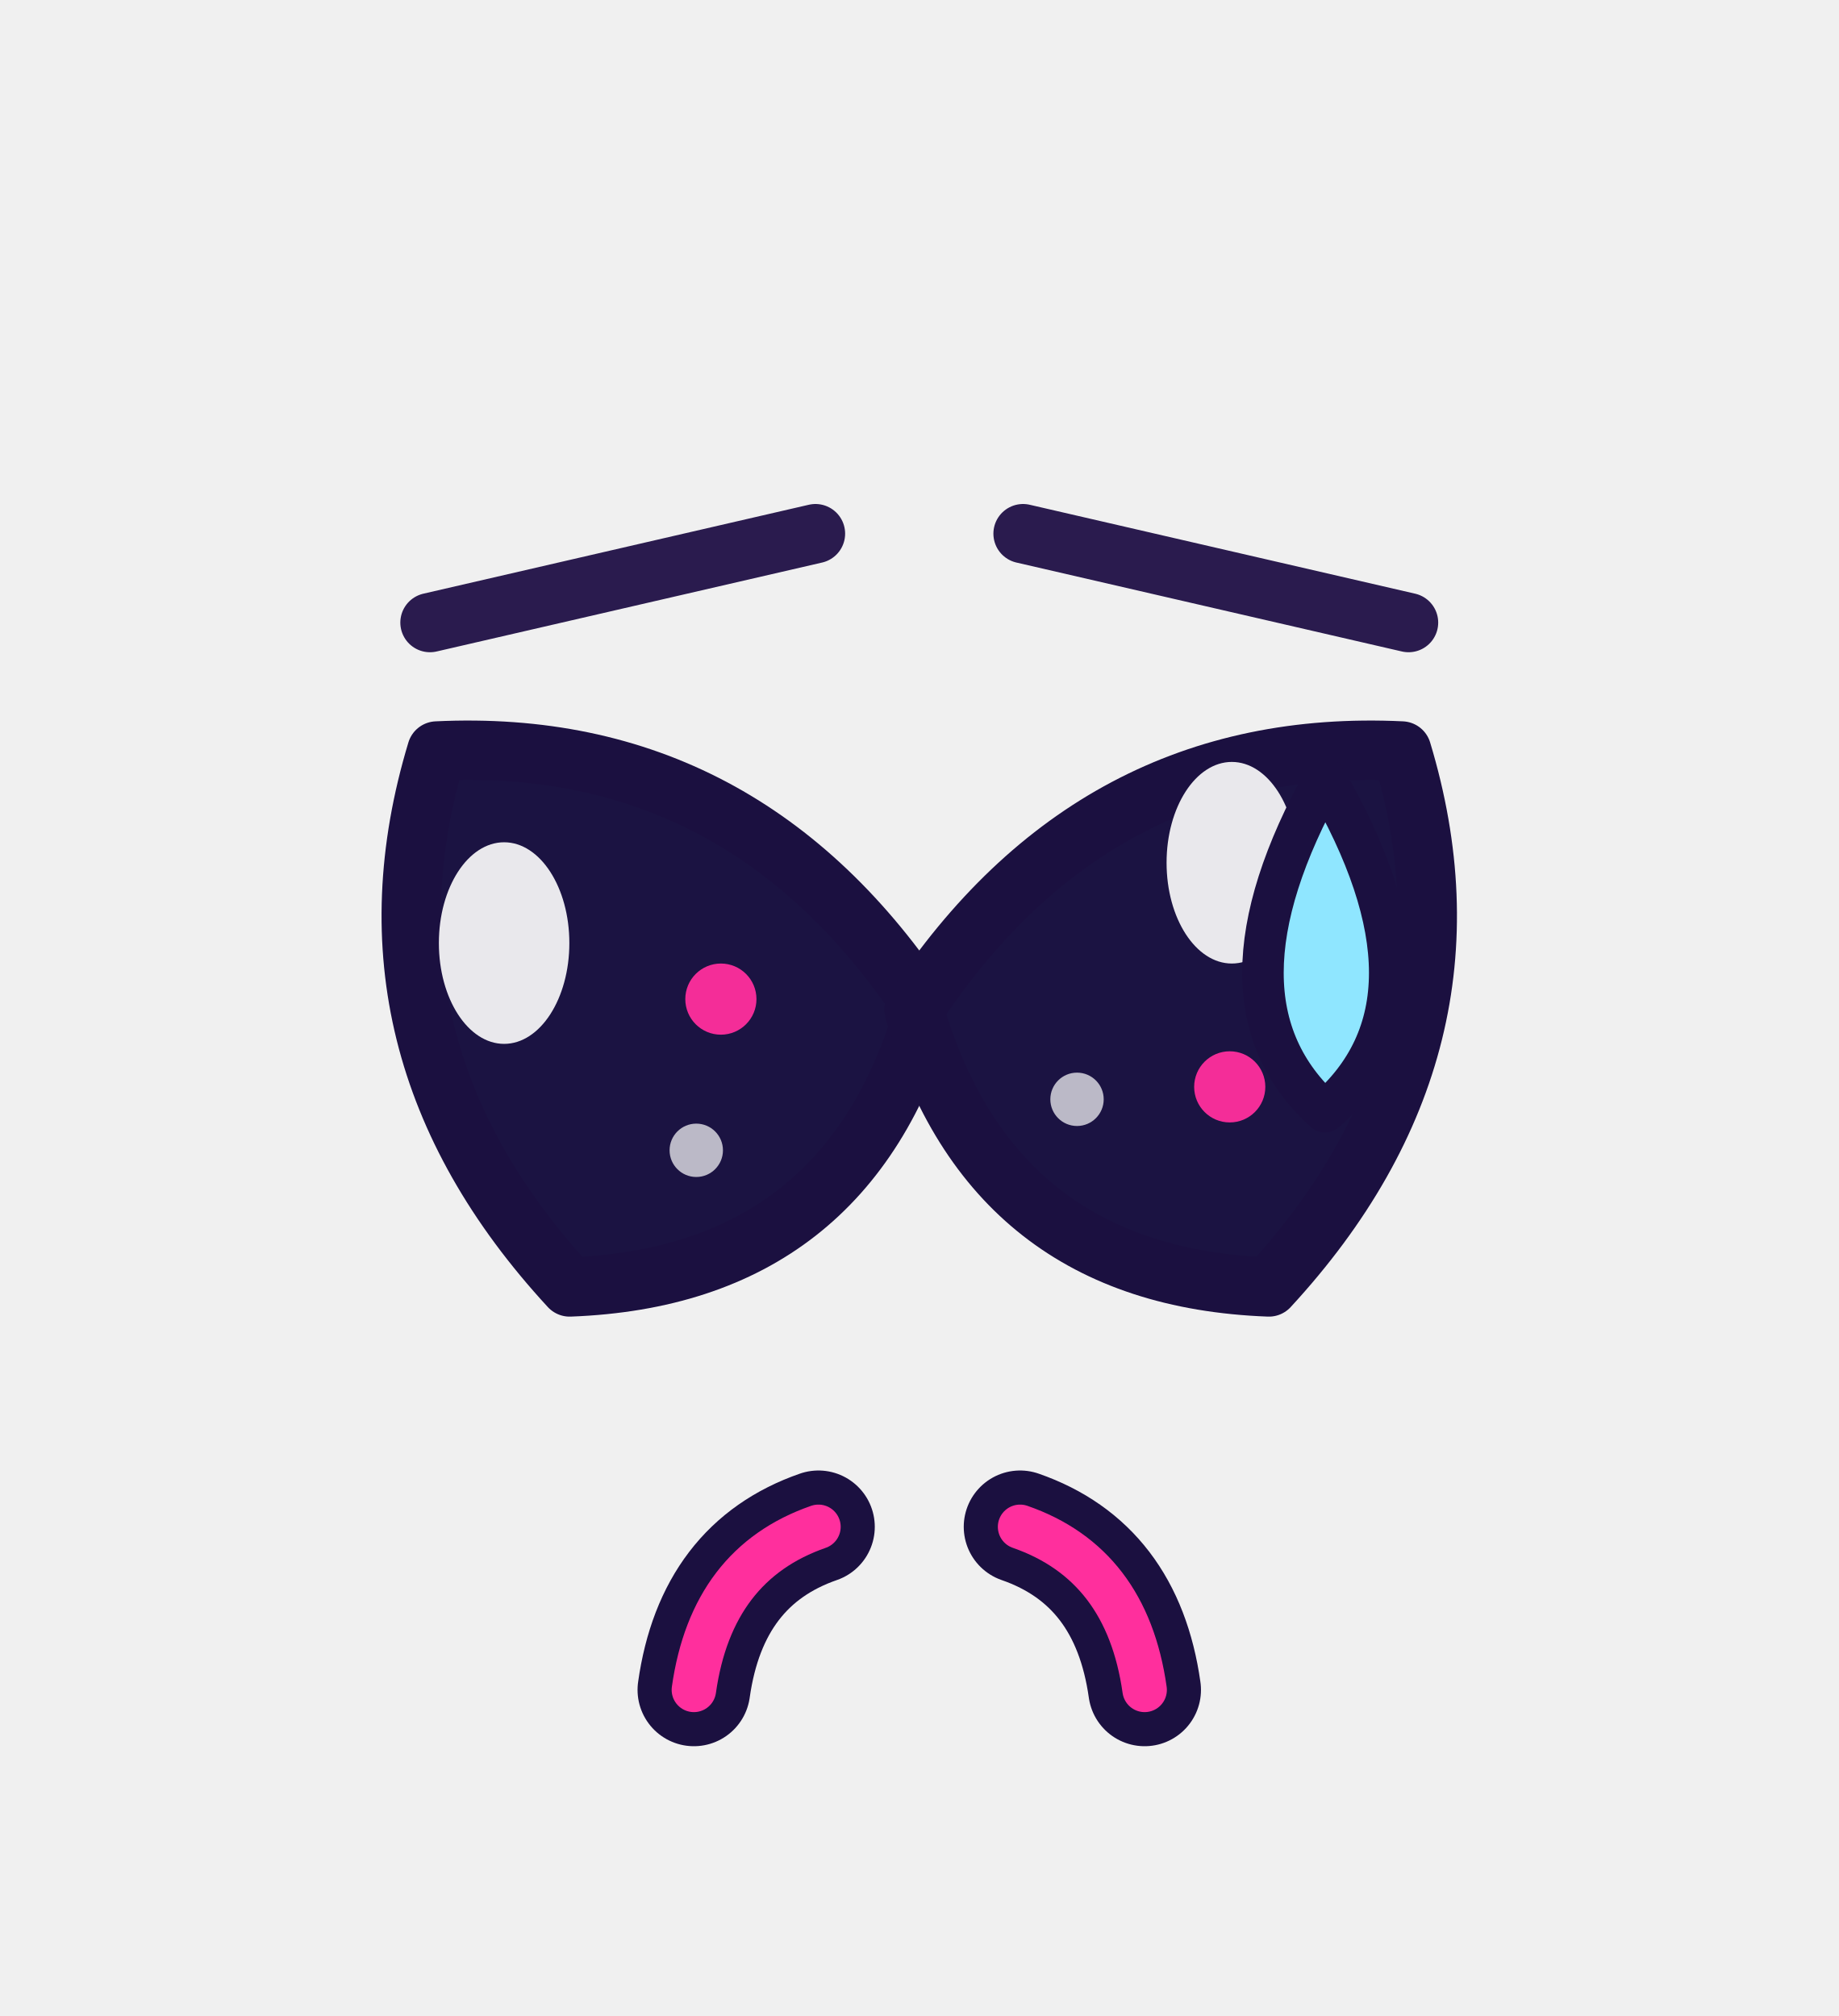
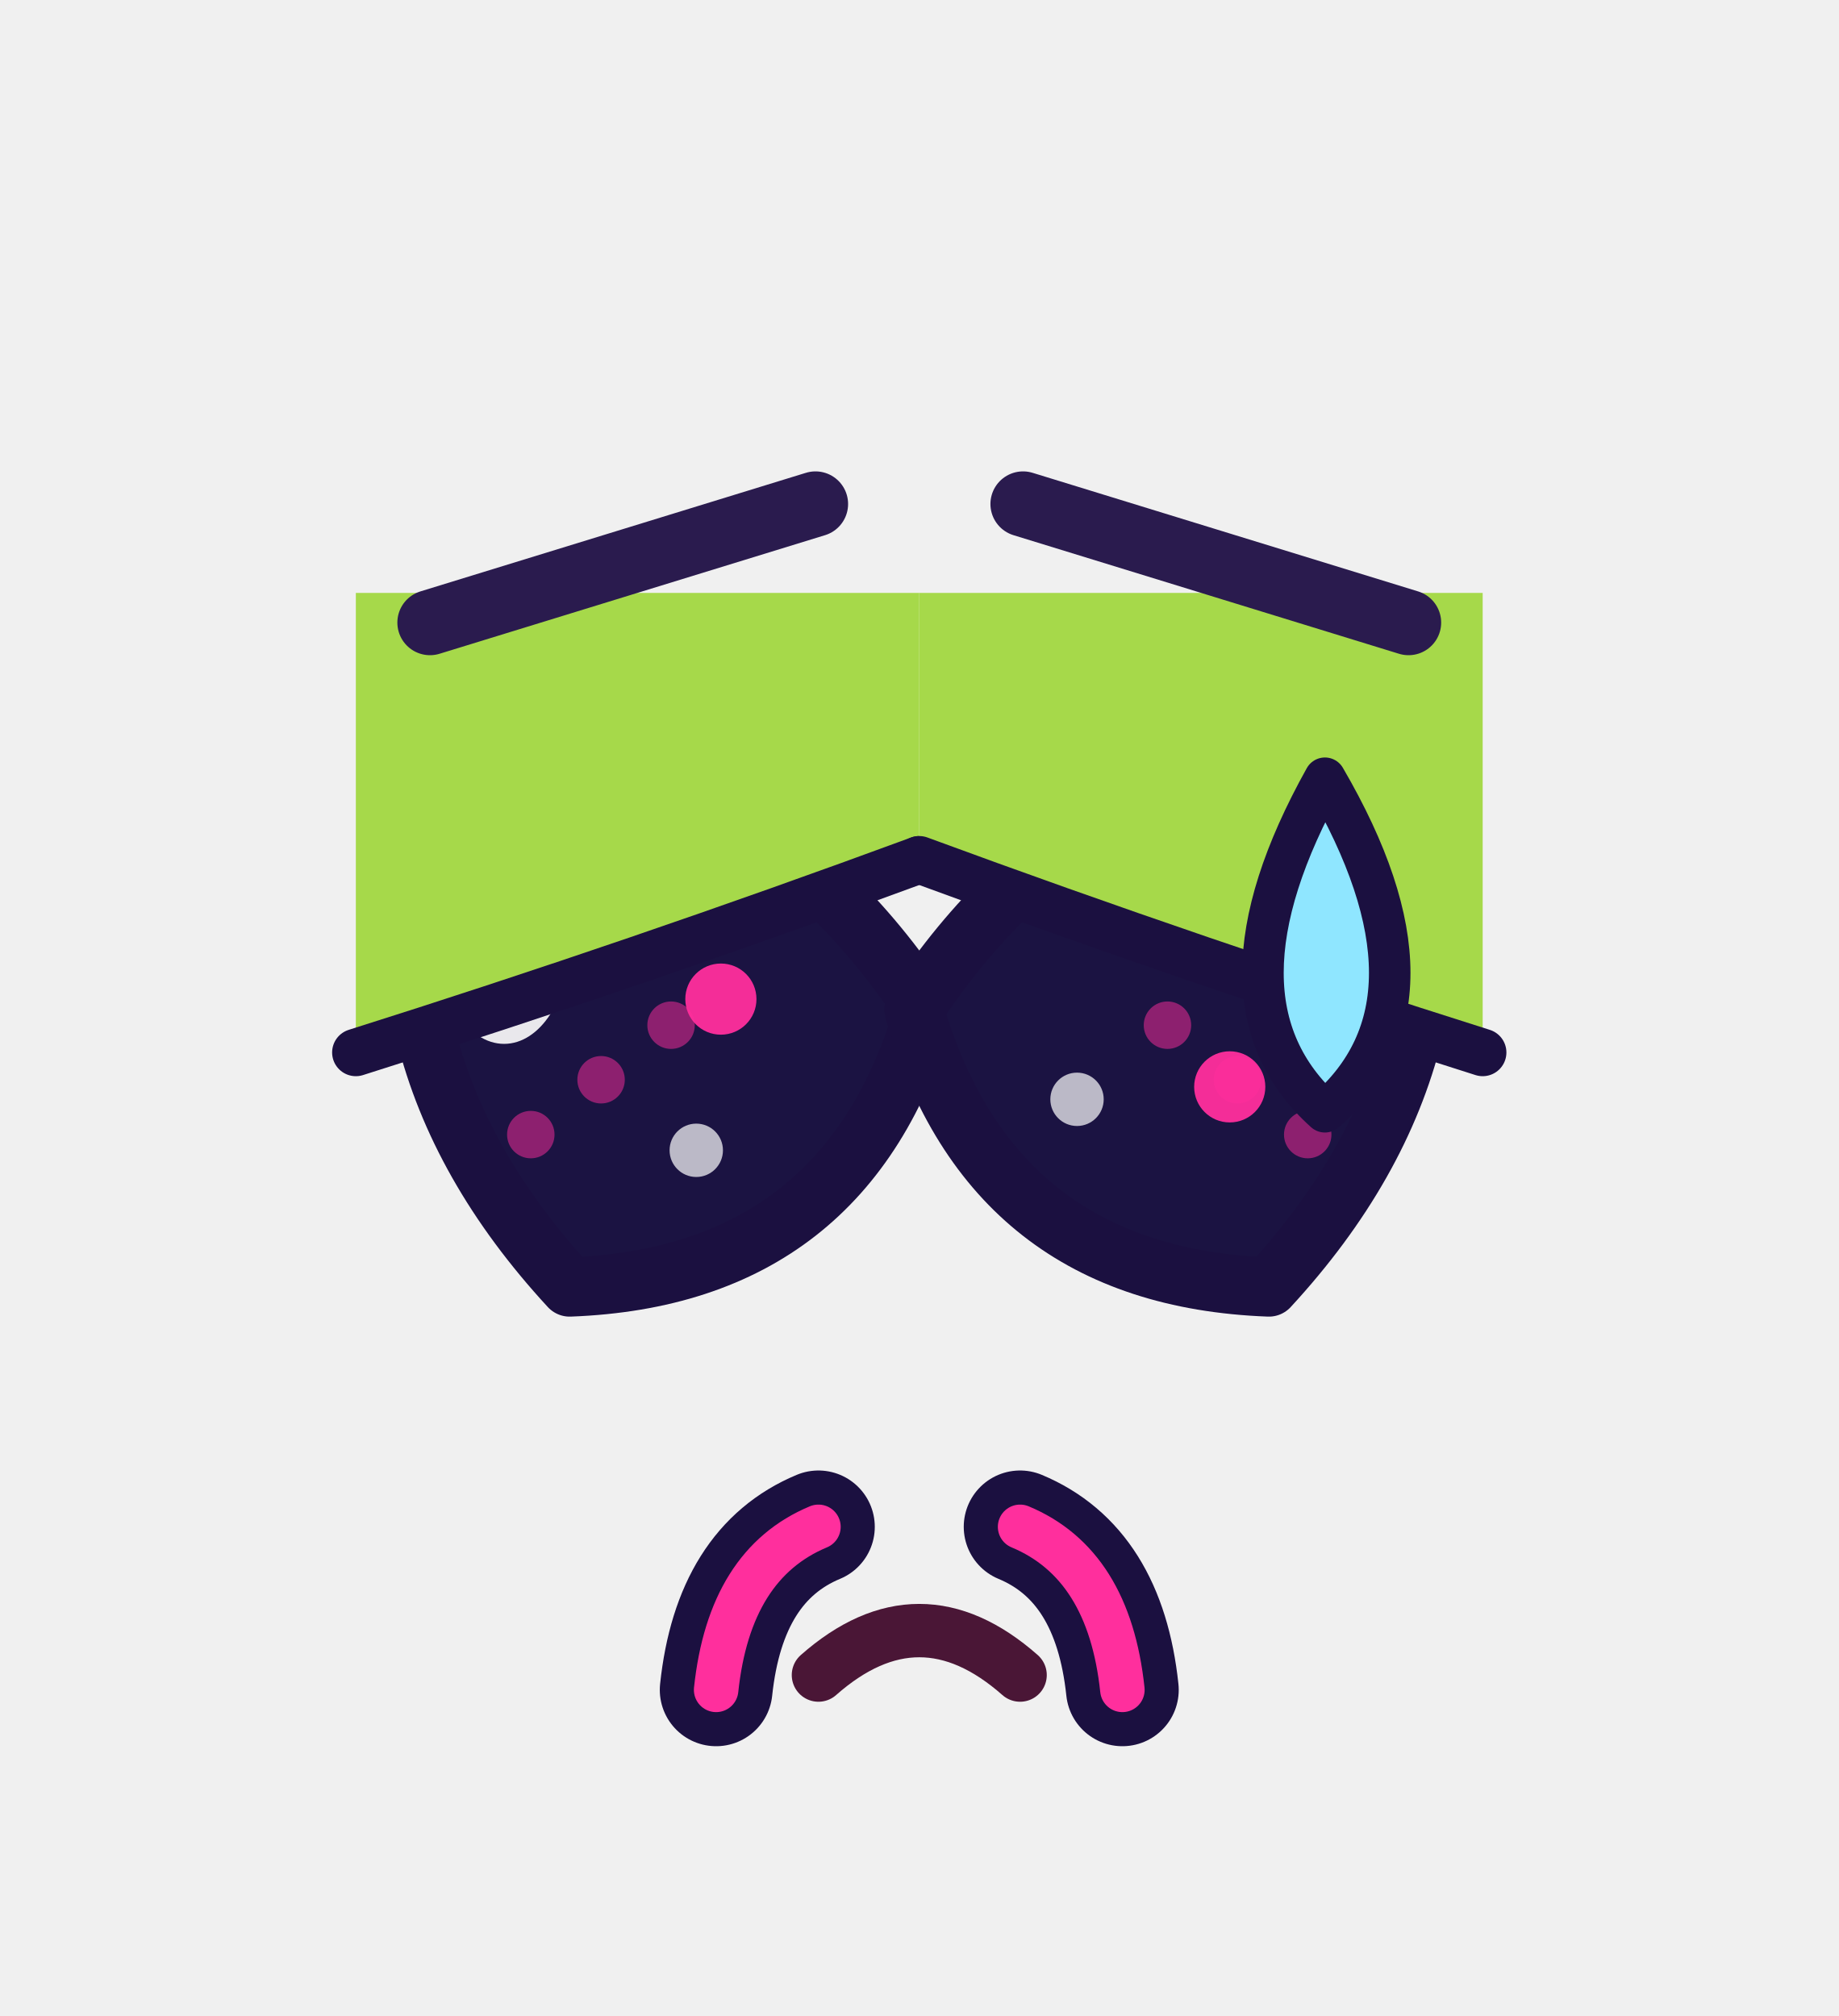
<svg xmlns="http://www.w3.org/2000/svg" width="124" height="136" viewBox="-31 -270 62 68">
  <path d="M-16.27 -244.67 Q-5.88 -245.17 0.18 -235.95 Q-2.42 -226.94 -11.79 -226.59 Q-19.28 -234.71 -16.27 -244.67 Z" fill="#1b1342" stroke="#1b1040" stroke-width="2" stroke-linejoin="round" stroke-linecap="round" />
-   <path d="M-16.27 -244.67 Q-5.88 -245.17 0.18 -235.95 Q-2.42 -226.94 -11.79 -226.59 Q-19.28 -234.71 -16.27 -244.67 Z" fill="#19d2ff" fill-opacity="0" />
  <ellipse cx="-14" cy="-238.19" rx="2.2" ry="3.4" fill="#ffffff" fill-opacity="0.9" />
  <circle cx="-6.69" cy="-236.3" r="1.2" fill="#ff2f9d" fill-opacity="0.95" />
  <circle cx="-7.52" cy="-231.2" r="0.9" fill="#ffffff" fill-opacity="0.7" />
+   <circle cx="-13.1" cy="-231.73" r="0.8" fill="#ff2f9d" fill-opacity="0.5" />
+   <circle cx="-10.73" cy="-233.58" r="0.8" fill="#ff2f9d" fill-opacity="0.5" />
+   <circle cx="-8.37" cy="-235.42" r="0.8" fill="#ff2f9d" fill-opacity="0.5" />
+   <path d="M0 -250 L-19 -250 L-19 -234.5 Q-9.5 -237.5 0 -241 Z" fill="#a6d94a" />
+   <path d="M-19 -234.5 Q-9.5 -237.5 0 -241" fill="none" stroke="#1b1040" stroke-width="1.6" stroke-linejoin="round" stroke-linecap="round" />
  <path d="M16.27 -244.67 Q19.28 -234.71 11.79 -226.59 Q2.42 -226.94 -0.18 -235.95 Q5.88 -245.17 16.27 -244.67 Z" fill="#1b1342" stroke="#1b1040" stroke-width="2" stroke-linejoin="round" stroke-linecap="round" />
-   <path d="M16.27 -244.67 Q19.28 -234.71 11.79 -226.59 Q2.42 -226.94 -0.18 -235.95 Q5.88 -245.17 16.27 -244.67 Z" fill="#19d2ff" fill-opacity="0" />
  <ellipse cx="10.54" cy="-240.9" rx="2.2" ry="3.4" fill="#ffffff" fill-opacity="0.9" />
  <circle cx="10.47" cy="-233.34" r="1.2" fill="#ff2f9d" fill-opacity="0.95" />
  <circle cx="5.32" cy="-232.92" r="0.9" fill="#ffffff" fill-opacity="0.7" />
-   <line x1="-16.5" y1="-249" x2="-3.5" y2="-252" stroke="#2a1b4e" stroke-width="2" stroke-linecap="round" />
-   <line x1="3.5" y1="-252" x2="16.5" y2="-249" stroke="#2a1b4e" stroke-width="2" stroke-linecap="round" />
+   <circle cx="8.37" cy="-235.42" r="0.8" fill="#ff2f9d" fill-opacity="0.5" />
+   <circle cx="10.73" cy="-233.58" r="0.8" fill="#ff2f9d" fill-opacity="0.5" />
+   <circle cx="13.1" cy="-231.73" r="0.8" fill="#ff2f9d" fill-opacity="0.5" />
+   <path d="M0 -250 L19 -250 L19 -234.5 Q9.5 -237.5 0 -241 Z" fill="#a6d94a" />
+   <path d="M19 -234.5 Q9.5 -237.5 0 -241" fill="none" stroke="#1b1040" stroke-width="1.6" stroke-linejoin="round" stroke-linecap="round" />
+   <line x1="-16.5" y1="-249" x2="-3.5" y2="-253" stroke="#2a1b4e" stroke-width="2.2" stroke-linecap="round" />
+   <line x1="3.5" y1="-253" x2="16.5" y2="-249" stroke="#2a1b4e" stroke-width="2.2" stroke-linecap="round" />
  <path d="M13.68 -243.75 Q18.05 -236.25 13.68 -232.5 Q9.5 -236.25 13.68 -243.75 Z" fill="#8fe6ff" stroke="#1b1040" stroke-width="1.4" stroke-linejoin="round" stroke-linecap="round" />
-   <path d="M-3.4 -218.5 Q-7 -217.25 -7.6 -213" fill="none" stroke="#1b1040" stroke-width="3.8" stroke-linejoin="round" stroke-linecap="round" />
-   <path d="M-3.4 -218.5 Q-7 -217.25 -7.6 -213" fill="none" stroke="#ff2f9d" stroke-width="1.5" stroke-linejoin="round" stroke-linecap="round" />
-   <path d="M3.4 -218.5 Q7 -217.25 7.6 -213" fill="none" stroke="#1b1040" stroke-width="3.8" stroke-linejoin="round" stroke-linecap="round" />
-   <path d="M3.4 -218.5 Q7 -217.25 7.6 -213" fill="none" stroke="#ff2f9d" stroke-width="1.5" stroke-linejoin="round" stroke-linecap="round" />
+   <path d="M-3.4 -218.5 Q-6.4 -217.25 -6.85 -213" fill="none" stroke="#1b1040" stroke-width="3.8" stroke-linejoin="round" stroke-linecap="round" />
+   <path d="M-3.4 -218.5 Q-6.4 -217.25 -6.85 -213" fill="none" stroke="#ff2f9d" stroke-width="1.5" stroke-linejoin="round" stroke-linecap="round" />
+   <path d="M3.4 -218.5 Q6.4 -217.25 6.85 -213" fill="none" stroke="#1b1040" stroke-width="3.8" stroke-linejoin="round" stroke-linecap="round" />
+   <path d="M3.4 -218.5 Q6.4 -217.25 6.85 -213" fill="none" stroke="#ff2f9d" stroke-width="1.5" stroke-linejoin="round" stroke-linecap="round" />
+   <path d="M-3.4 -213.5 Q0 -216.5 3.4 -213.5" fill="none" stroke="#4a1636" stroke-width="1.8" stroke-linejoin="round" stroke-linecap="round" />
</svg>
